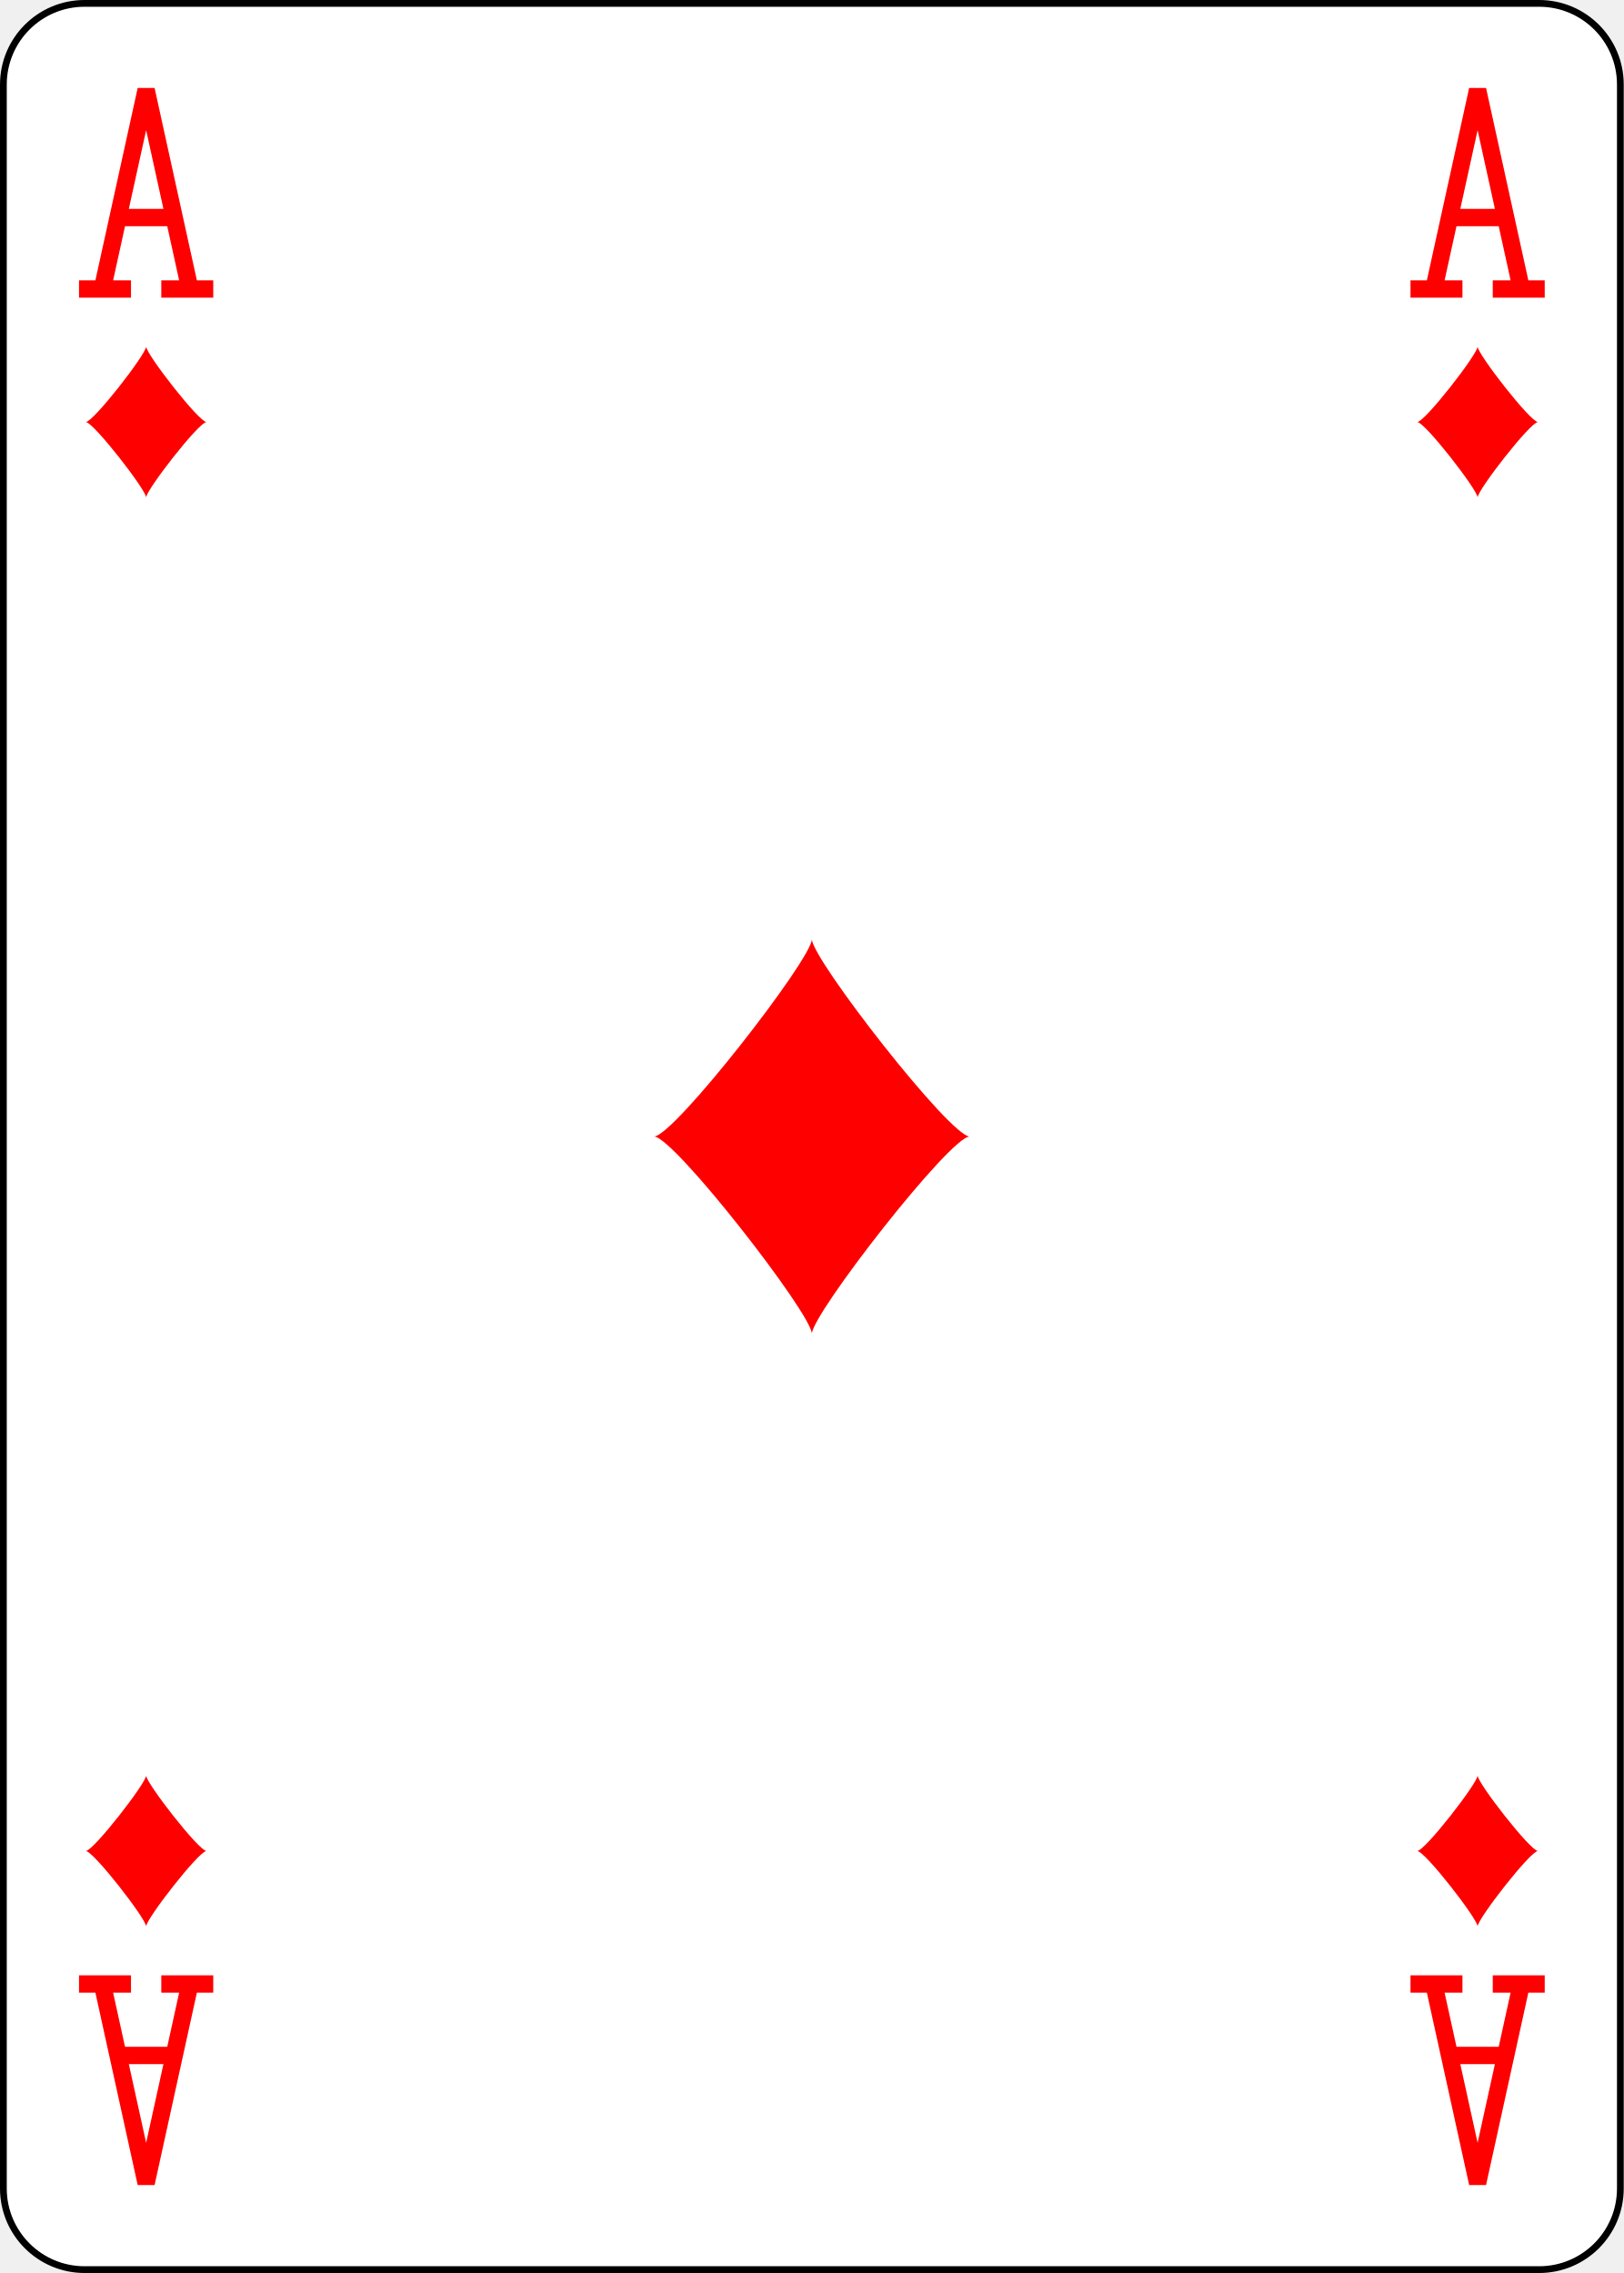
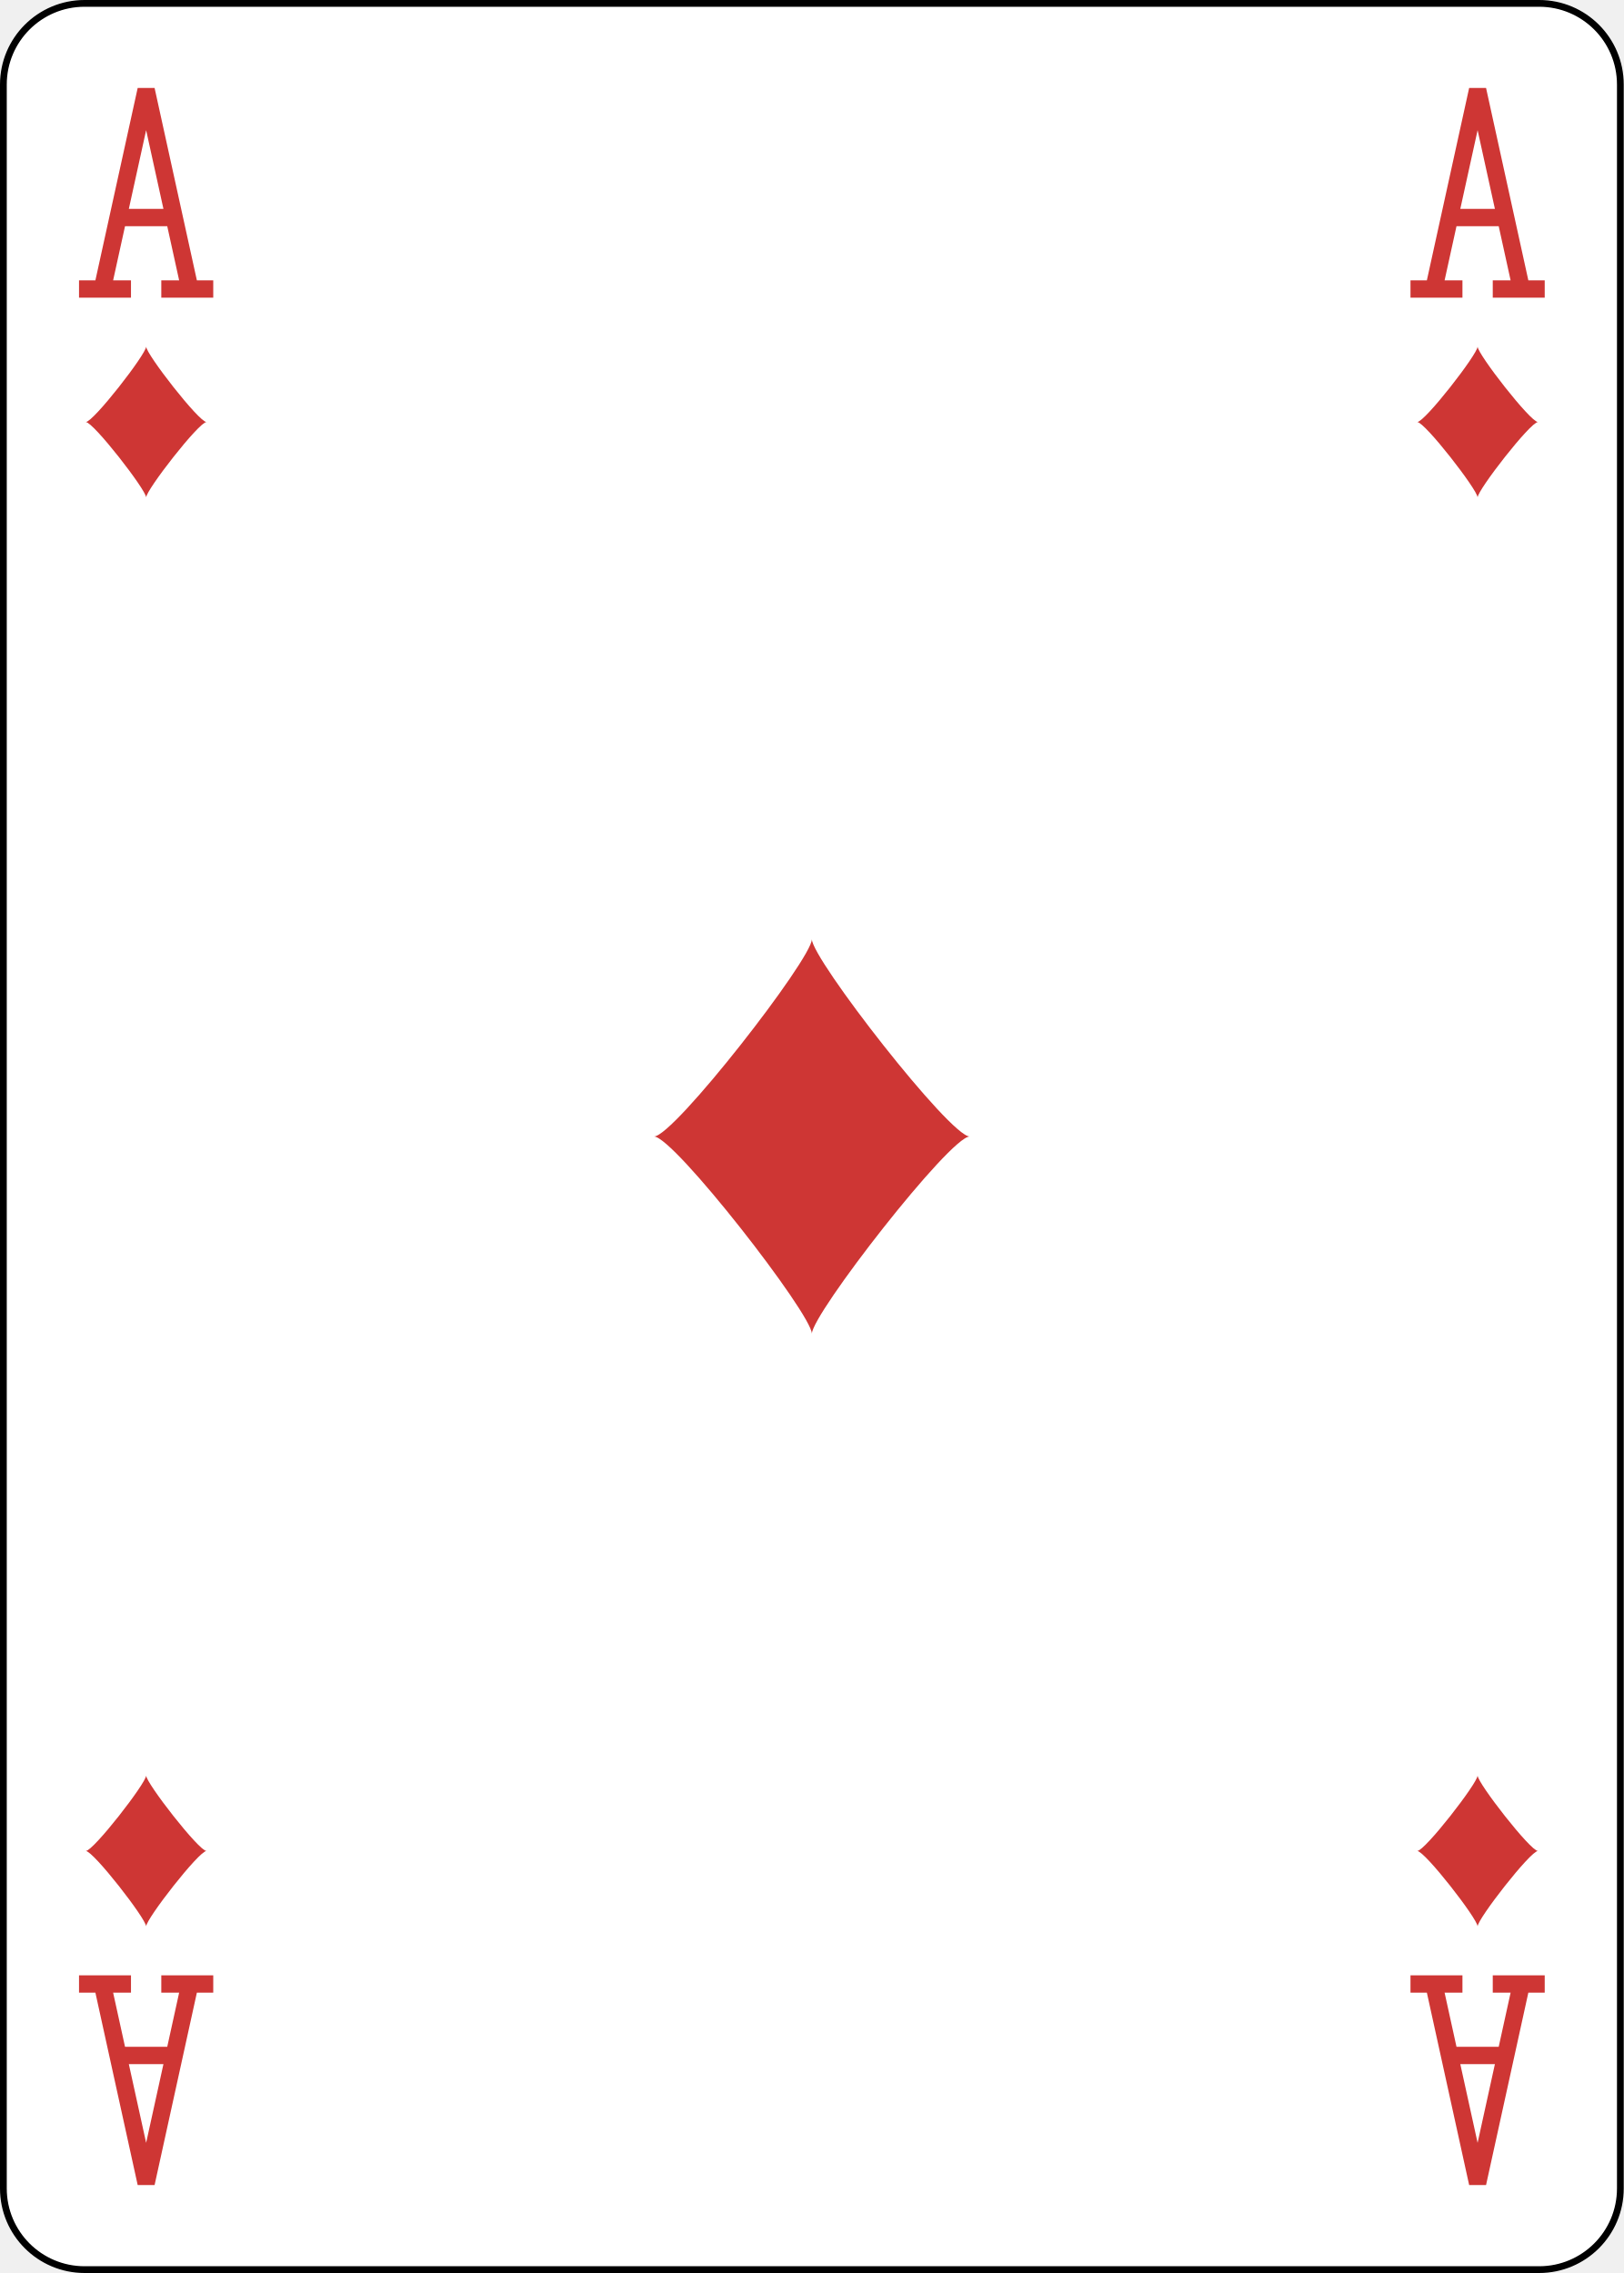
<svg xmlns="http://www.w3.org/2000/svg" xmlns:xlink="http://www.w3.org/1999/xlink" class="card" face="AD" height="3.5in" preserveAspectRatio="none" viewBox="-120 -168 240 336" width="2.5in">
  <defs>
    <symbol id="VDA" viewBox="-500 -500 1000 1000" preserveAspectRatio="xMinYMid">
-       <path d="M-270 460L-110 460M-200 450L0 -460L200 450M110 460L270 460M-120 130L120 130" stroke="red" stroke-width="80" stroke-linecap="square" stroke-miterlimit="1.5" fill="none" />
+       <path d="M-270 460L-110 460M-200 450L0 -460L200 450M110 460L270 460M-120 130L120 130" stroke="#CE3634" stroke-width="80" stroke-linecap="square" stroke-miterlimit="1.5" fill="none" />
    </symbol>
    <symbol id="SDA" viewBox="-600 -600 1200 1200" preserveAspectRatio="xMinYMid">
-       <path d="M-400 0C-350 0 0 -450 0 -500C0 -450 350 0 400 0C350 0 0 450 0 500C0 450 -350 0 -400 0Z" fill="red" />
+       <path d="M-400 0C-350 0 0 -450 0 -500C0 -450 350 0 400 0C350 0 0 450 0 500C0 450 -350 0 -400 0Z" fill="#CE3634" />
    </symbol>
  </defs>
  <rect width="239" height="335" x="-119.5" y="-167.5" rx="12" ry="12" fill="white" stroke="black" />
  <use xlink:href="#SDA" height="70" width="70" x="-35" y="-35" />
  <use xlink:href="#VDA" height="32" width="32" x="-114.4" y="-156" />
  <use xlink:href="#VDA" height="32" width="32" x="82.4" y="-156" />
  <use xlink:href="#SDA" height="26.769" width="26.769" x="-111.784" y="-119" />
  <use xlink:href="#SDA" height="26.769" width="26.769" x="85.016" y="-119" />
  <g transform="rotate(180)">
    <use xlink:href="#VDA" height="32" width="32" x="-114.4" y="-156" />
    <use xlink:href="#VDA" height="32" width="32" x="82.4" y="-156" />
    <use xlink:href="#SDA" height="26.769" width="26.769" x="-111.784" y="-119" />
    <use xlink:href="#SDA" height="26.769" width="26.769" x="85.016" y="-119" />
  </g>
</svg>
